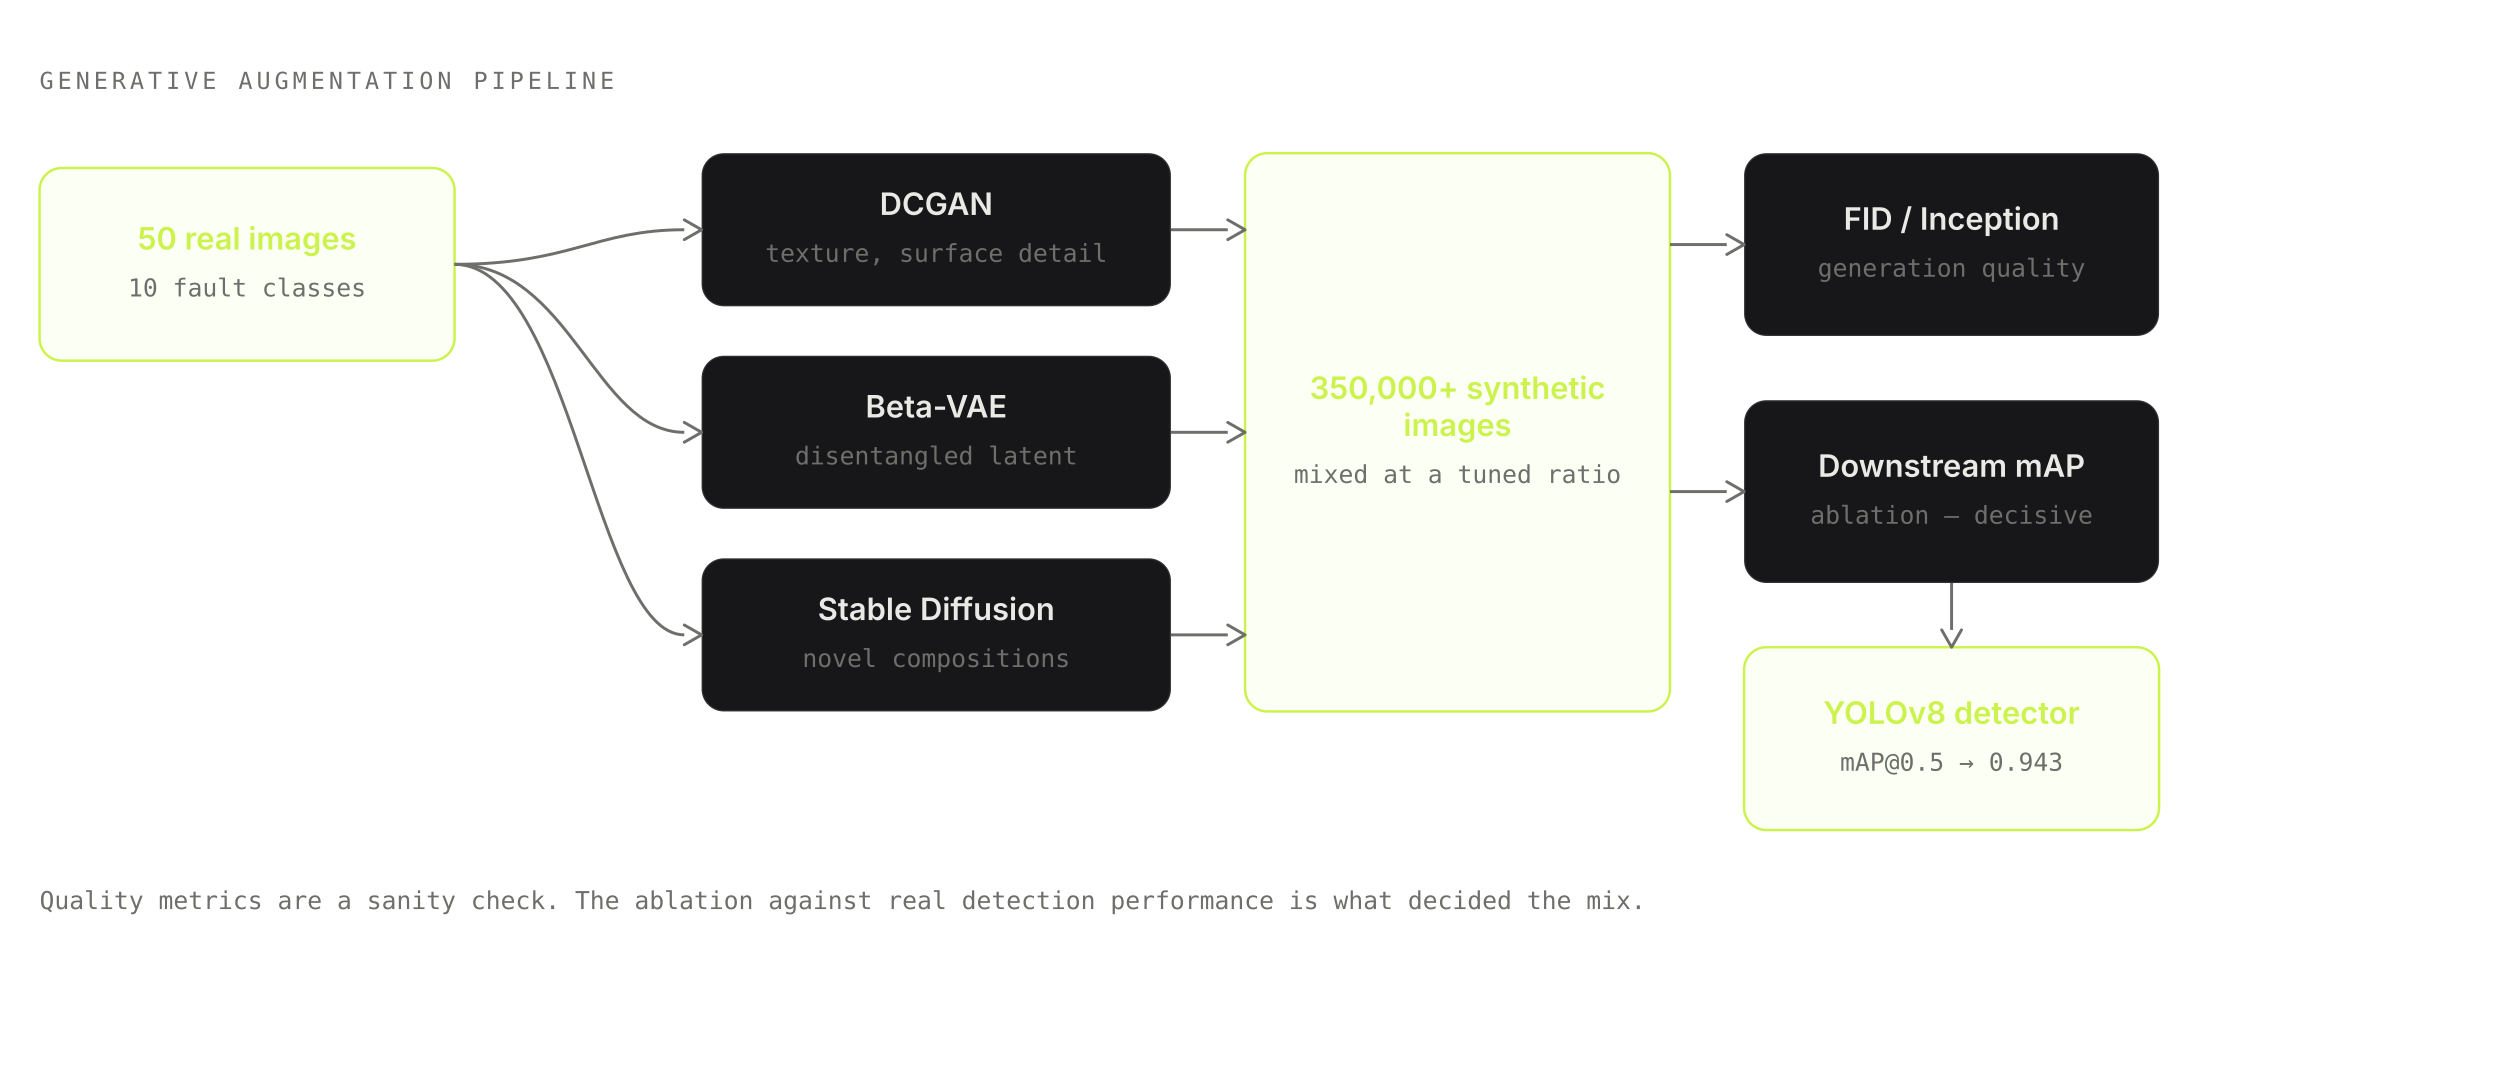
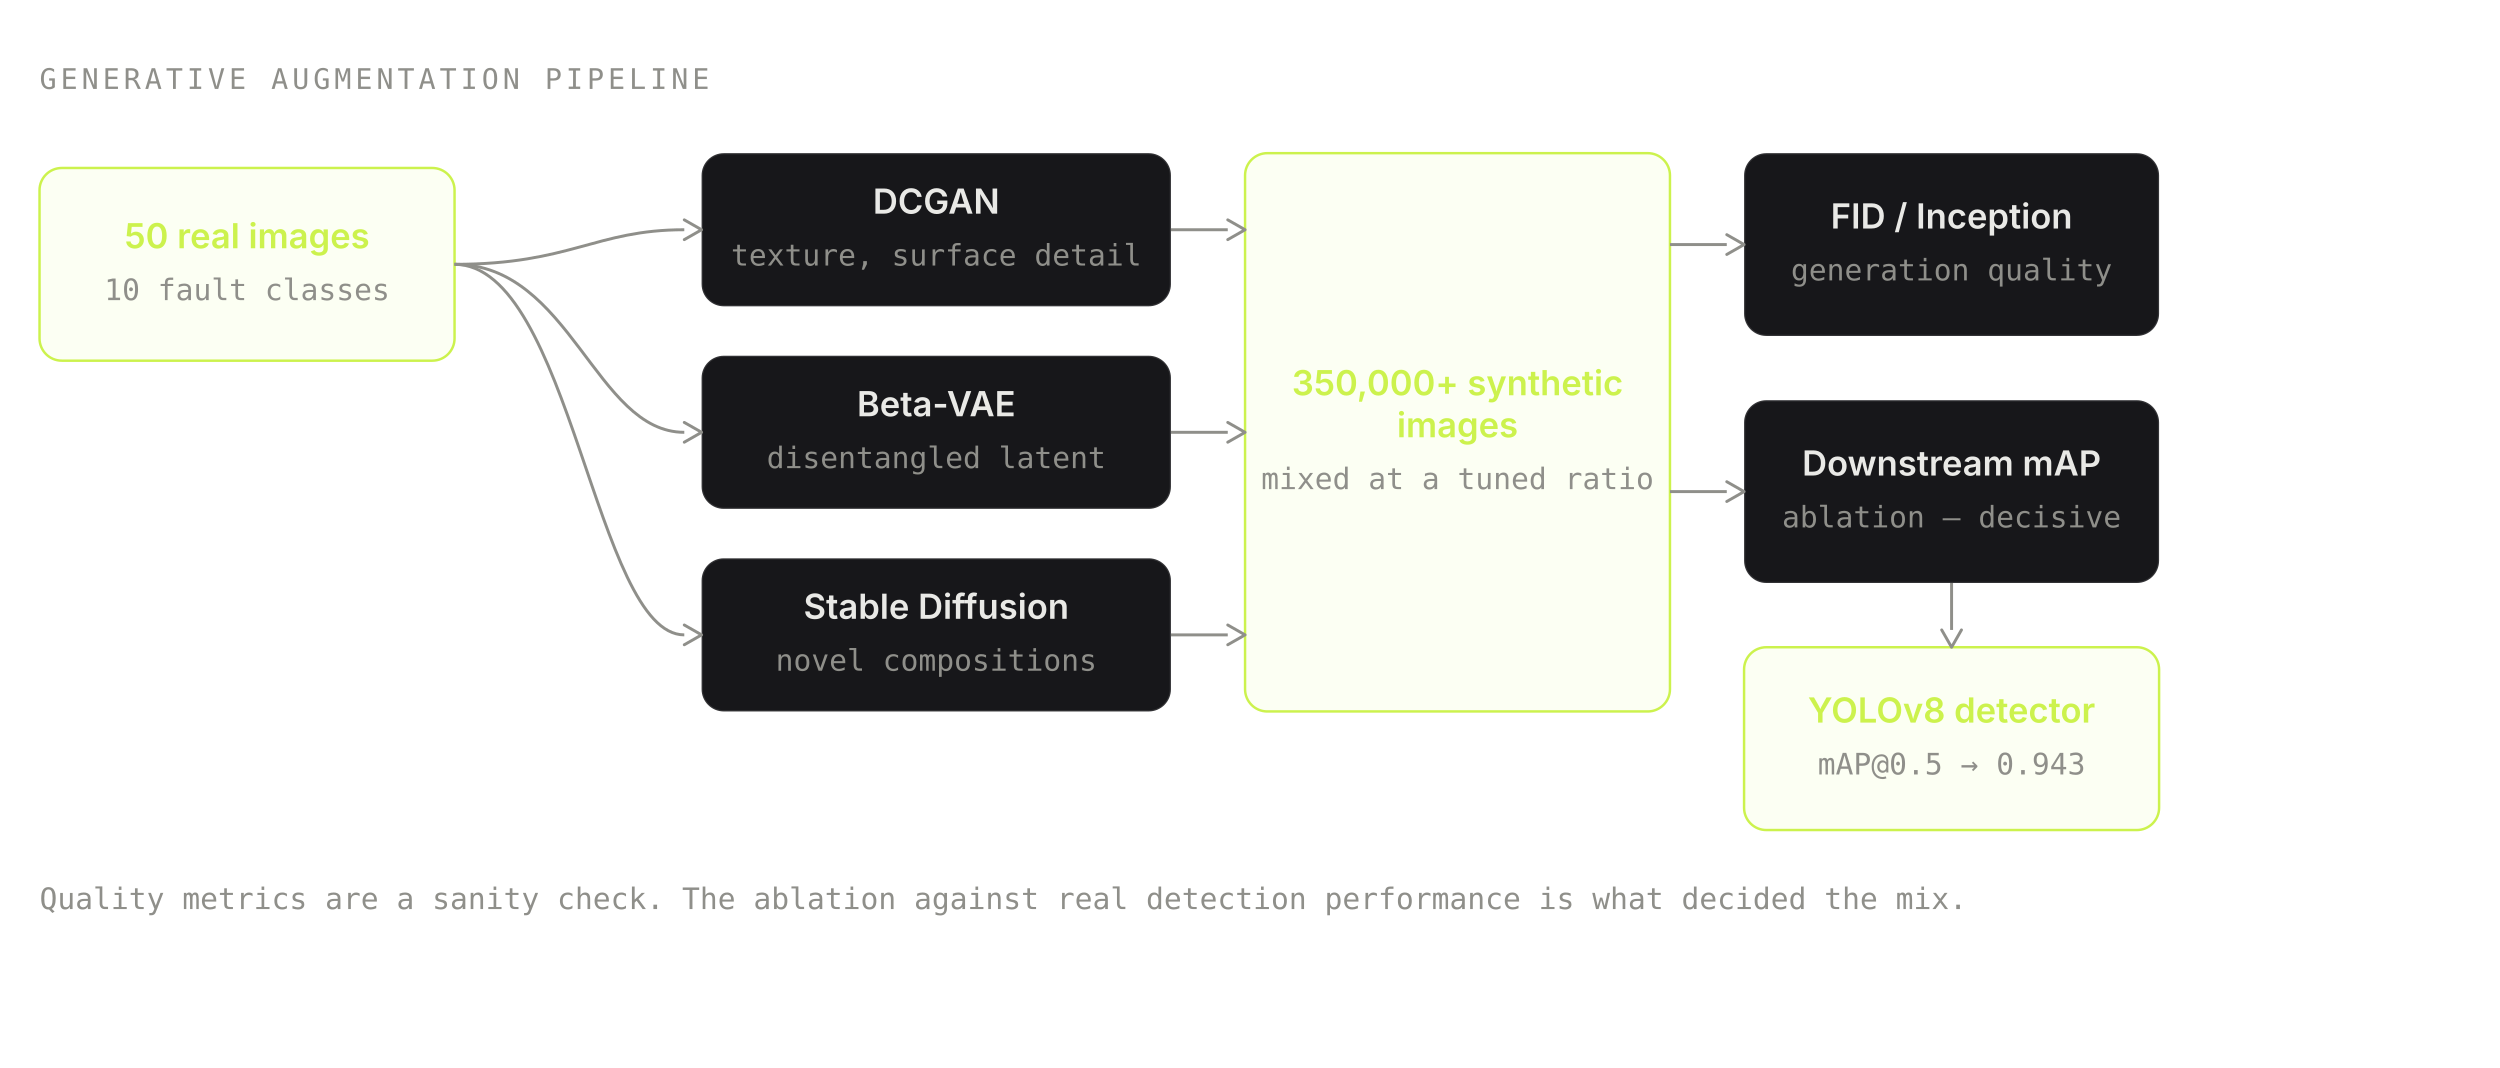
- <svg xmlns="http://www.w3.org/2000/svg" viewBox="0 0 1012 432" width="100%" role="img" aria-labelledby="t18701">
+ <svg xmlns="http://www.w3.org/2000/svg" viewBox="0 0 1012 432" width="100%" role="img" aria-labelledby="t93255">
  <g transform="translate(16,16)">
-     <text x="0" y="20" font-family="'JetBrains Mono',ui-monospace,monospace" font-size="9.5" letter-spacing="1.6" fill="#6e6e6b">GENERATIVE AUGMENTATION PIPELINE</text>
+     <text x="0" y="20" font-family="'JetBrains Mono',ui-monospace,monospace" font-size="11.5" letter-spacing="1.6" fill="#8f8f8a">GENERATIVE AUGMENTATION PIPELINE</text>
    <rect x="0" y="52" width="168" height="78" rx="9" fill="rgba(204,242,77,.07)" stroke="#ccf24d" stroke-width="1" />
-     <text x="84.0" y="85.0" text-anchor="middle" font-family="Inter,-apple-system,sans-serif" font-size="12.5" font-weight="600" fill="#ccf24d">50 real images</text>
-     <text x="84.0" y="104.0" text-anchor="middle" font-family="'JetBrains Mono',ui-monospace,monospace" font-size="10" fill="#6e6e6b">10 fault classes</text>
+     <text x="84.0" y="84.5" text-anchor="middle" font-family="Inter,-apple-system,sans-serif" font-size="14" font-weight="600" fill="#ccf24d">50 real images</text>
+     <text x="84.0" y="105.5" text-anchor="middle" font-family="'JetBrains Mono',ui-monospace,monospace" font-size="12" fill="#8f8f8a">10 fault classes</text>
    <rect x="268" y="46" width="190" height="62" rx="9" fill="#17171a" stroke="rgba(255,255,255,.12)" stroke-width="1" />
-     <text x="363.0" y="71.0" text-anchor="middle" font-family="Inter,-apple-system,sans-serif" font-size="12.5" font-weight="600" fill="#e9e9e6">DCGAN</text>
-     <text x="363.0" y="90.0" text-anchor="middle" font-family="'JetBrains Mono',ui-monospace,monospace" font-size="10" fill="#6e6e6b">texture, surface detail</text>
-     <path d="M168 91 C 215 91, 225 77.0, 261 77.0" fill="none" stroke="#6e6e6b" stroke-width="1.2" />
-     <path d="M261 73.0 L268 77.0 L261 81.0" fill="none" stroke="#6e6e6b" stroke-width="1.2" stroke-linejoin="round" stroke-linecap="round" />
+     <text x="363.0" y="70.5" text-anchor="middle" font-family="Inter,-apple-system,sans-serif" font-size="14" font-weight="600" fill="#e9e9e6">DCGAN</text>
+     <text x="363.0" y="91.5" text-anchor="middle" font-family="'JetBrains Mono',ui-monospace,monospace" font-size="12" fill="#8f8f8a">texture, surface detail</text>
+     <path d="M168 91 C 215 91, 225 77.0, 261 77.0" fill="none" stroke="#8f8f8a" stroke-width="1.2" />
+     <path d="M261 73.0 L268 77.0 L261 81.0" fill="none" stroke="#8f8f8a" stroke-width="1.2" stroke-linejoin="round" stroke-linecap="round" />
    <rect x="268" y="128" width="190" height="62" rx="9" fill="#17171a" stroke="rgba(255,255,255,.12)" stroke-width="1" />
-     <text x="363.0" y="153.0" text-anchor="middle" font-family="Inter,-apple-system,sans-serif" font-size="12.5" font-weight="600" fill="#e9e9e6">Beta-VAE</text>
-     <text x="363.0" y="172.0" text-anchor="middle" font-family="'JetBrains Mono',ui-monospace,monospace" font-size="10" fill="#6e6e6b">disentangled latent</text>
-     <path d="M168 91 C 215 91, 225 159.0, 261 159.0" fill="none" stroke="#6e6e6b" stroke-width="1.2" />
-     <path d="M261 155.0 L268 159.0 L261 163.0" fill="none" stroke="#6e6e6b" stroke-width="1.2" stroke-linejoin="round" stroke-linecap="round" />
+     <text x="363.0" y="152.5" text-anchor="middle" font-family="Inter,-apple-system,sans-serif" font-size="14" font-weight="600" fill="#e9e9e6">Beta-VAE</text>
+     <text x="363.0" y="173.5" text-anchor="middle" font-family="'JetBrains Mono',ui-monospace,monospace" font-size="12" fill="#8f8f8a">disentangled latent</text>
+     <path d="M168 91 C 215 91, 225 159.0, 261 159.0" fill="none" stroke="#8f8f8a" stroke-width="1.2" />
+     <path d="M261 155.0 L268 159.0 L261 163.0" fill="none" stroke="#8f8f8a" stroke-width="1.2" stroke-linejoin="round" stroke-linecap="round" />
    <rect x="268" y="210" width="190" height="62" rx="9" fill="#17171a" stroke="rgba(255,255,255,.12)" stroke-width="1" />
-     <text x="363.0" y="235.0" text-anchor="middle" font-family="Inter,-apple-system,sans-serif" font-size="12.5" font-weight="600" fill="#e9e9e6">Stable Diffusion</text>
-     <text x="363.0" y="254.0" text-anchor="middle" font-family="'JetBrains Mono',ui-monospace,monospace" font-size="10" fill="#6e6e6b">novel compositions</text>
-     <path d="M168 91 C 215 91, 225 241.0, 261 241.0" fill="none" stroke="#6e6e6b" stroke-width="1.2" />
-     <path d="M261 237.0 L268 241.0 L261 245.0" fill="none" stroke="#6e6e6b" stroke-width="1.2" stroke-linejoin="round" stroke-linecap="round" />
+     <text x="363.0" y="234.5" text-anchor="middle" font-family="Inter,-apple-system,sans-serif" font-size="14" font-weight="600" fill="#e9e9e6">Stable Diffusion</text>
+     <text x="363.0" y="255.5" text-anchor="middle" font-family="'JetBrains Mono',ui-monospace,monospace" font-size="12" fill="#8f8f8a">novel compositions</text>
+     <path d="M168 91 C 215 91, 225 241.0, 261 241.0" fill="none" stroke="#8f8f8a" stroke-width="1.2" />
+     <path d="M261 237.0 L268 241.0 L261 245.0" fill="none" stroke="#8f8f8a" stroke-width="1.2" stroke-linejoin="round" stroke-linecap="round" />
    <rect x="488" y="46" width="172" height="226" rx="9" fill="rgba(204,242,77,.07)" stroke="#ccf24d" stroke-width="1" />
-     <text x="574.0" y="145.5" text-anchor="middle" font-family="Inter,-apple-system,sans-serif" font-size="12.5" font-weight="600" fill="#ccf24d">350,000+ synthetic</text>
-     <text x="574.0" y="160.5" text-anchor="middle" font-family="Inter,-apple-system,sans-serif" font-size="12.5" font-weight="600" fill="#ccf24d">images</text>
-     <text x="574.0" y="179.5" text-anchor="middle" font-family="'JetBrains Mono',ui-monospace,monospace" font-size="10" fill="#6e6e6b">mixed at a tuned ratio</text>
-     <line x1="458" y1="77.0" x2="481" y2="77.0" stroke="#6e6e6b" stroke-width="1.2" />
-     <path d="M481 73.0 L488 77.0 L481 81.0" fill="none" stroke="#6e6e6b" stroke-width="1.2" stroke-linejoin="round" stroke-linecap="round" />
-     <line x1="458" y1="159.0" x2="481" y2="159.0" stroke="#6e6e6b" stroke-width="1.2" />
-     <path d="M481 155.0 L488 159.0 L481 163.0" fill="none" stroke="#6e6e6b" stroke-width="1.2" stroke-linejoin="round" stroke-linecap="round" />
-     <line x1="458" y1="241.0" x2="481" y2="241.0" stroke="#6e6e6b" stroke-width="1.2" />
-     <path d="M481 237.0 L488 241.0 L481 245.0" fill="none" stroke="#6e6e6b" stroke-width="1.2" stroke-linejoin="round" stroke-linecap="round" />
+     <text x="574.0" y="144.0" text-anchor="middle" font-family="Inter,-apple-system,sans-serif" font-size="14" font-weight="600" fill="#ccf24d">350,000+ synthetic</text>
+     <text x="574.0" y="161.0" text-anchor="middle" font-family="Inter,-apple-system,sans-serif" font-size="14" font-weight="600" fill="#ccf24d">images</text>
+     <text x="574.0" y="182.0" text-anchor="middle" font-family="'JetBrains Mono',ui-monospace,monospace" font-size="12" fill="#8f8f8a">mixed at a tuned ratio</text>
+     <line x1="458" y1="77.0" x2="481" y2="77.0" stroke="#8f8f8a" stroke-width="1.2" />
+     <path d="M481 73.0 L488 77.0 L481 81.0" fill="none" stroke="#8f8f8a" stroke-width="1.2" stroke-linejoin="round" stroke-linecap="round" />
+     <line x1="458" y1="159.0" x2="481" y2="159.0" stroke="#8f8f8a" stroke-width="1.2" />
+     <path d="M481 155.0 L488 159.0 L481 163.0" fill="none" stroke="#8f8f8a" stroke-width="1.2" stroke-linejoin="round" stroke-linecap="round" />
+     <line x1="458" y1="241.0" x2="481" y2="241.0" stroke="#8f8f8a" stroke-width="1.2" />
+     <path d="M481 237.0 L488 241.0 L481 245.0" fill="none" stroke="#8f8f8a" stroke-width="1.2" stroke-linejoin="round" stroke-linecap="round" />
    <rect x="690" y="46" width="168" height="74" rx="9" fill="#17171a" stroke="rgba(255,255,255,.12)" stroke-width="1" />
-     <text x="774.0" y="77.0" text-anchor="middle" font-family="Inter,-apple-system,sans-serif" font-size="12.5" font-weight="600" fill="#e9e9e6">FID / Inception</text>
-     <text x="774.0" y="96.0" text-anchor="middle" font-family="'JetBrains Mono',ui-monospace,monospace" font-size="10" fill="#6e6e6b">generation quality</text>
+     <text x="774.0" y="76.5" text-anchor="middle" font-family="Inter,-apple-system,sans-serif" font-size="14" font-weight="600" fill="#e9e9e6">FID / Inception</text>
+     <text x="774.0" y="97.5" text-anchor="middle" font-family="'JetBrains Mono',ui-monospace,monospace" font-size="12" fill="#8f8f8a">generation quality</text>
    <rect x="690" y="146" width="168" height="74" rx="9" fill="#17171a" stroke="rgba(255,255,255,.12)" stroke-width="1" />
-     <text x="774.0" y="177.0" text-anchor="middle" font-family="Inter,-apple-system,sans-serif" font-size="12.5" font-weight="600" fill="#e9e9e6">Downstream mAP</text>
-     <text x="774.0" y="196.0" text-anchor="middle" font-family="'JetBrains Mono',ui-monospace,monospace" font-size="10" fill="#6e6e6b">ablation — decisive</text>
-     <line x1="660" y1="83" x2="683" y2="83" stroke="#6e6e6b" stroke-width="1.2" />
-     <path d="M683 79 L690 83 L683 87" fill="none" stroke="#6e6e6b" stroke-width="1.2" stroke-linejoin="round" stroke-linecap="round" />
-     <line x1="660" y1="183" x2="683" y2="183" stroke="#6e6e6b" stroke-width="1.2" />
-     <path d="M683 179 L690 183 L683 187" fill="none" stroke="#6e6e6b" stroke-width="1.2" stroke-linejoin="round" stroke-linecap="round" />
+     <text x="774.0" y="176.5" text-anchor="middle" font-family="Inter,-apple-system,sans-serif" font-size="14" font-weight="600" fill="#e9e9e6">Downstream mAP</text>
+     <text x="774.0" y="197.5" text-anchor="middle" font-family="'JetBrains Mono',ui-monospace,monospace" font-size="12" fill="#8f8f8a">ablation — decisive</text>
+     <line x1="660" y1="83" x2="683" y2="83" stroke="#8f8f8a" stroke-width="1.2" />
+     <path d="M683 79 L690 83 L683 87" fill="none" stroke="#8f8f8a" stroke-width="1.2" stroke-linejoin="round" stroke-linecap="round" />
+     <line x1="660" y1="183" x2="683" y2="183" stroke="#8f8f8a" stroke-width="1.2" />
+     <path d="M683 179 L690 183 L683 187" fill="none" stroke="#8f8f8a" stroke-width="1.2" stroke-linejoin="round" stroke-linecap="round" />
    <rect x="690" y="246" width="168" height="74" rx="9" fill="rgba(204,242,77,.07)" stroke="#ccf24d" stroke-width="1" />
-     <text x="774.0" y="277.0" text-anchor="middle" font-family="Inter,-apple-system,sans-serif" font-size="12.5" font-weight="600" fill="#ccf24d">YOLOv8 detector</text>
-     <text x="774.0" y="296.0" text-anchor="middle" font-family="'JetBrains Mono',ui-monospace,monospace" font-size="10" fill="#6e6e6b">mAP@0.5 → 0.943</text>
-     <line x1="774" y1="220" x2="774" y2="239" stroke="#6e6e6b" stroke-width="1.2" />
-     <path d="M770 239 L774 246 L778 239" fill="none" stroke="#6e6e6b" stroke-width="1.2" stroke-linejoin="round" stroke-linecap="round" />
-     <text x="0" y="352" font-family="'JetBrains Mono',ui-monospace,monospace" font-size="10" fill="#6e6e6b">Quality metrics are a sanity check. The ablation against real detection performance is what decided the mix.</text>
+     <text x="774.0" y="276.5" text-anchor="middle" font-family="Inter,-apple-system,sans-serif" font-size="14" font-weight="600" fill="#ccf24d">YOLOv8 detector</text>
+     <text x="774.0" y="297.5" text-anchor="middle" font-family="'JetBrains Mono',ui-monospace,monospace" font-size="12" fill="#8f8f8a">mAP@0.5 → 0.943</text>
+     <line x1="774" y1="220" x2="774" y2="239" stroke="#8f8f8a" stroke-width="1.2" />
+     <path d="M770 239 L774 246 L778 239" fill="none" stroke="#8f8f8a" stroke-width="1.2" stroke-linejoin="round" stroke-linecap="round" />
+     <text x="0" y="352" font-family="'JetBrains Mono',ui-monospace,monospace" font-size="12" fill="#8f8f8a">Quality metrics are a sanity check. The ablation against real detection performance is what decided the mix.</text>
  </g>
</svg>
